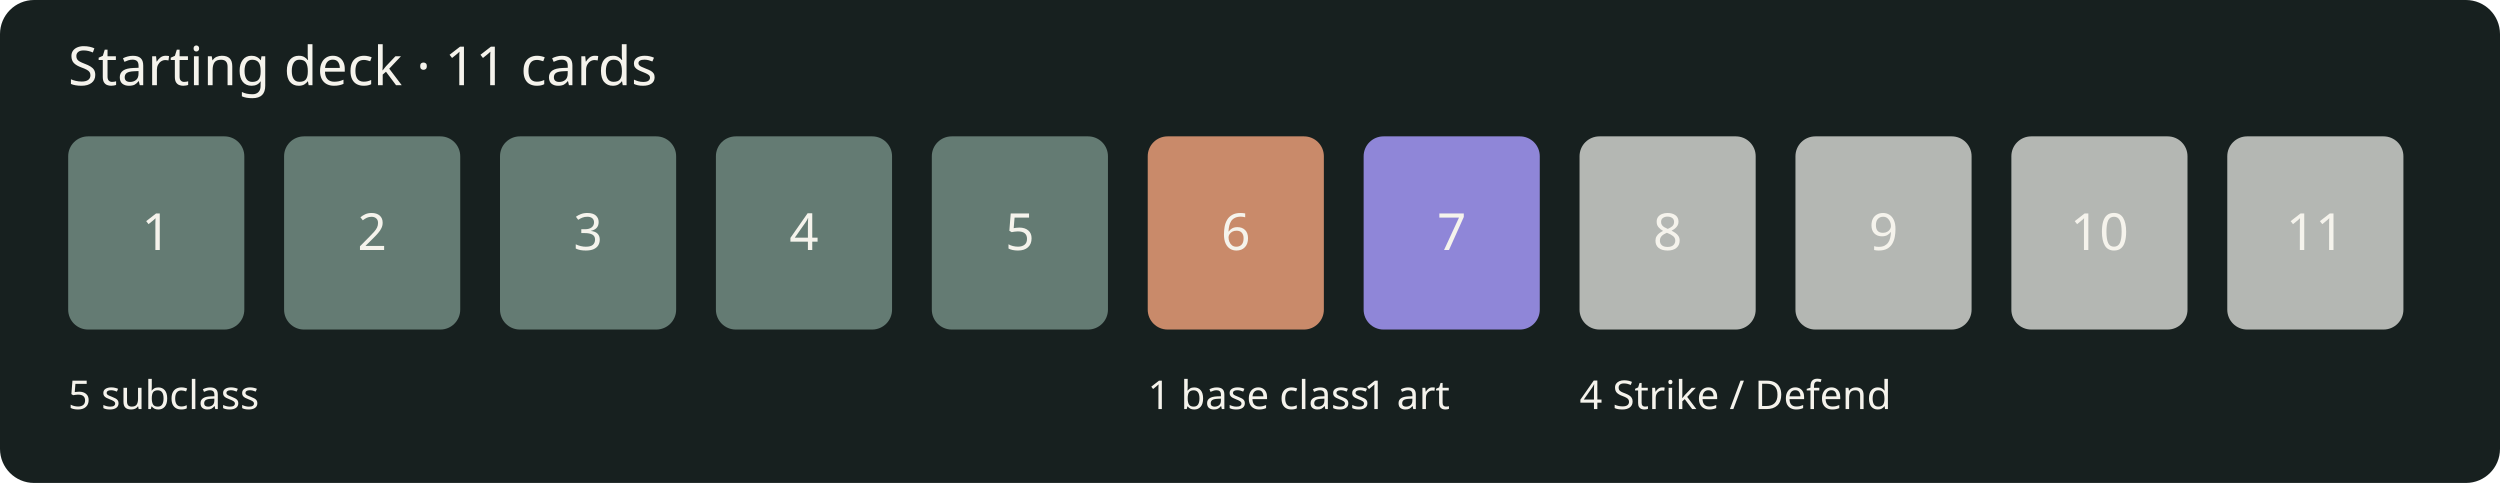
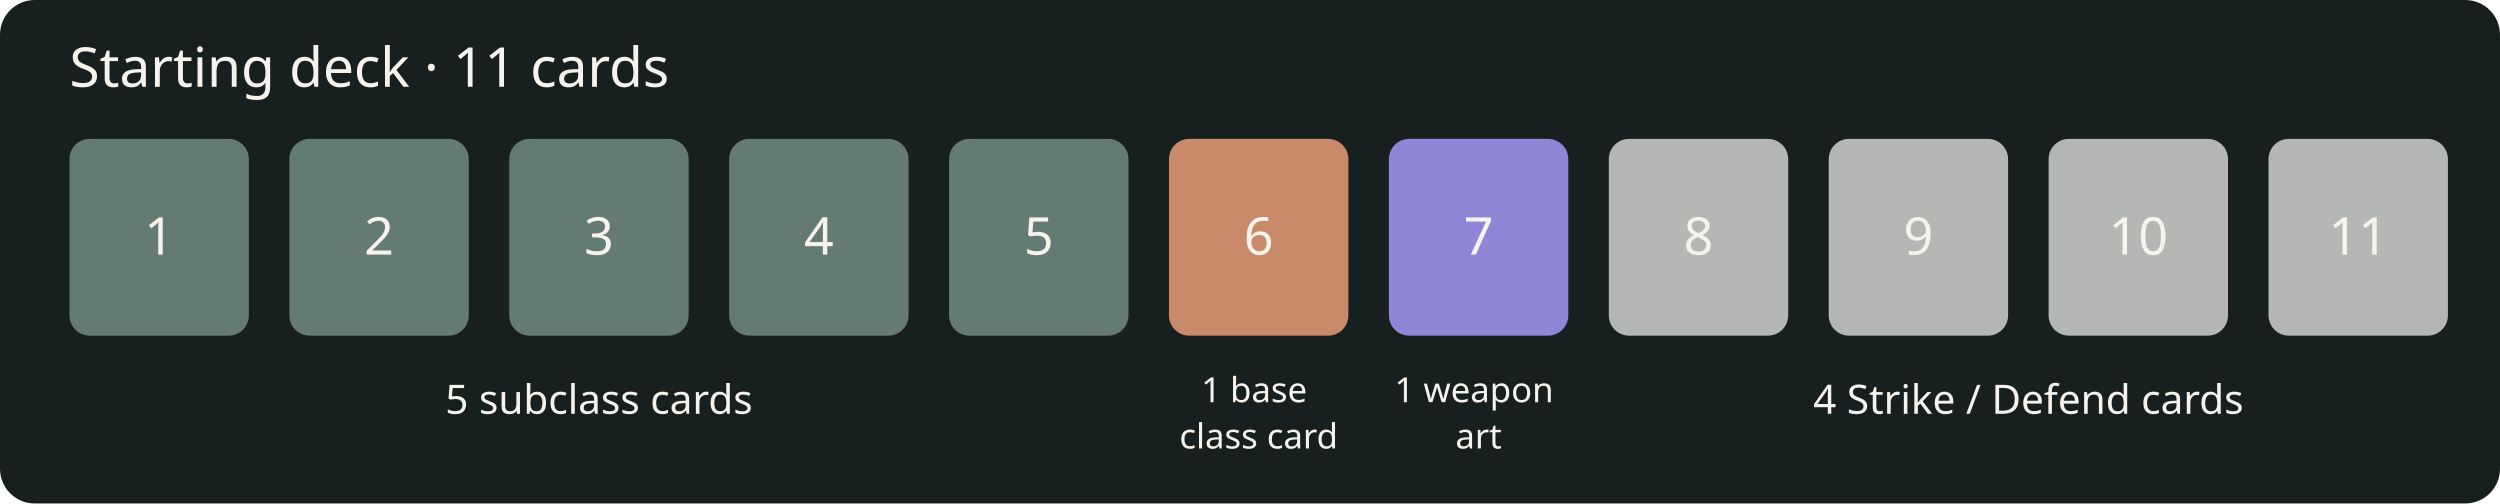
- <svg xmlns="http://www.w3.org/2000/svg" viewBox="0 0 880 170" role="img" aria-labelledby="title desc">
-   <rect width="880" height="170" rx="12" fill="#17201f" />
+ <svg xmlns="http://www.w3.org/2000/svg" width="864" height="174" viewBox="0 0 864 174" role="img" aria-labelledby="title desc">
+   <rect width="864" height="174" rx="12" fill="#17201f" />
  <g font-family="sans-serif" fill="#f5f3ec">
    <text x="24" y="30" font-size="19">Starting deck · 11 cards</text>
    <rect x="24" y="48" width="62" height="68" rx="7" fill="#647b73" />
    <text x="55" y="88" text-anchor="middle" font-size="18">1</text>
    <rect x="100" y="48" width="62" height="68" rx="7" fill="#647b73" />
    <text x="131" y="88" text-anchor="middle" font-size="18">2</text>
    <rect x="176" y="48" width="62" height="68" rx="7" fill="#647b73" />
    <text x="207" y="88" text-anchor="middle" font-size="18">3</text>
    <rect x="252" y="48" width="62" height="68" rx="7" fill="#647b73" />
    <text x="283" y="88" text-anchor="middle" font-size="18">4</text>
    <rect x="328" y="48" width="62" height="68" rx="7" fill="#647b73" />
    <text x="359" y="88" text-anchor="middle" font-size="18">5</text>
    <rect x="404" y="48" width="62" height="68" rx="7" fill="#c98a6a" />
    <text x="435" y="88" text-anchor="middle" font-size="18">6</text>
    <rect x="480" y="48" width="62" height="68" rx="7" fill="#8f86d8" />
    <text x="511" y="88" text-anchor="middle" font-size="18">7</text>
    <rect x="556" y="48" width="62" height="68" rx="7" fill="#b4b7b3" />
    <text x="587" y="88" text-anchor="middle" font-size="18">8</text>
    <rect x="632" y="48" width="62" height="68" rx="7" fill="#b4b7b3" />
    <text x="663" y="88" text-anchor="middle" font-size="18">9</text>
    <rect x="708" y="48" width="62" height="68" rx="7" fill="#b4b7b3" />
    <text x="739" y="88" text-anchor="middle" font-size="18">10</text>
    <rect x="784" y="48" width="62" height="68" rx="7" fill="#b4b7b3" />
    <text x="815" y="88" text-anchor="middle" font-size="18">11</text>
-     <text x="24" y="144" font-size="14">5 subclass</text>
-     <text x="404" y="144" font-size="14">1 base class</text>
-     <text x="480" y="144" font-size="14">1 art</text>
-     <text x="556" y="144" font-size="14">4 Strike / Defend</text>
+     <text x="207" y="143" text-anchor="middle" font-size="14">5 subclass cards</text>
+     <text x="435" y="139" text-anchor="middle" font-size="12">
+       <tspan x="435">1 base</tspan>
+       <tspan x="435" dy="16">class card</tspan>
+     </text>
+     <text x="511" y="139" text-anchor="middle" font-size="12">
+       <tspan x="511">1 weapon</tspan>
+       <tspan x="511" dy="16">art</tspan>
+     </text>
+     <text x="701" y="143" text-anchor="middle" font-size="14">4 Strike / Defend cards</text>
  </g>
</svg>
